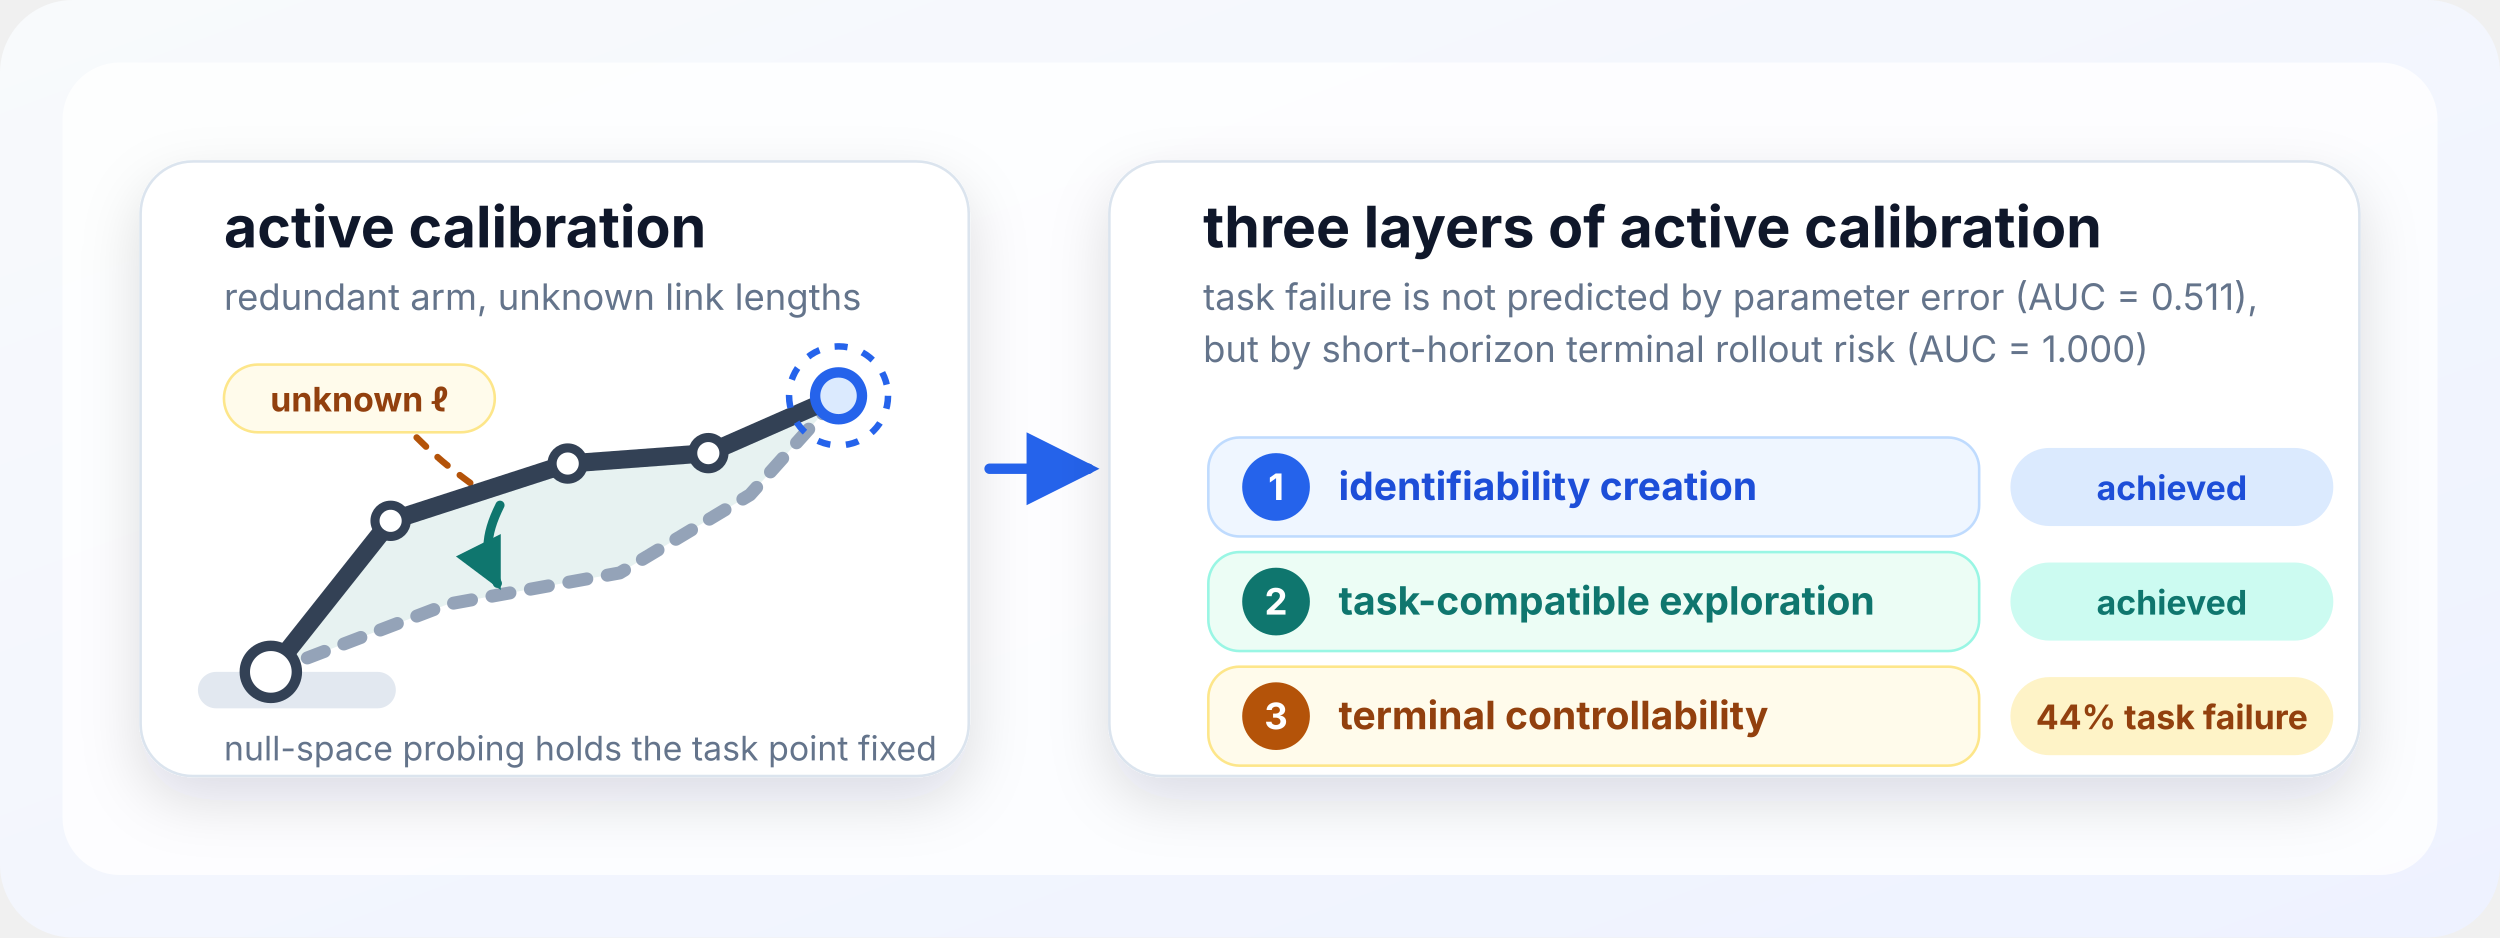
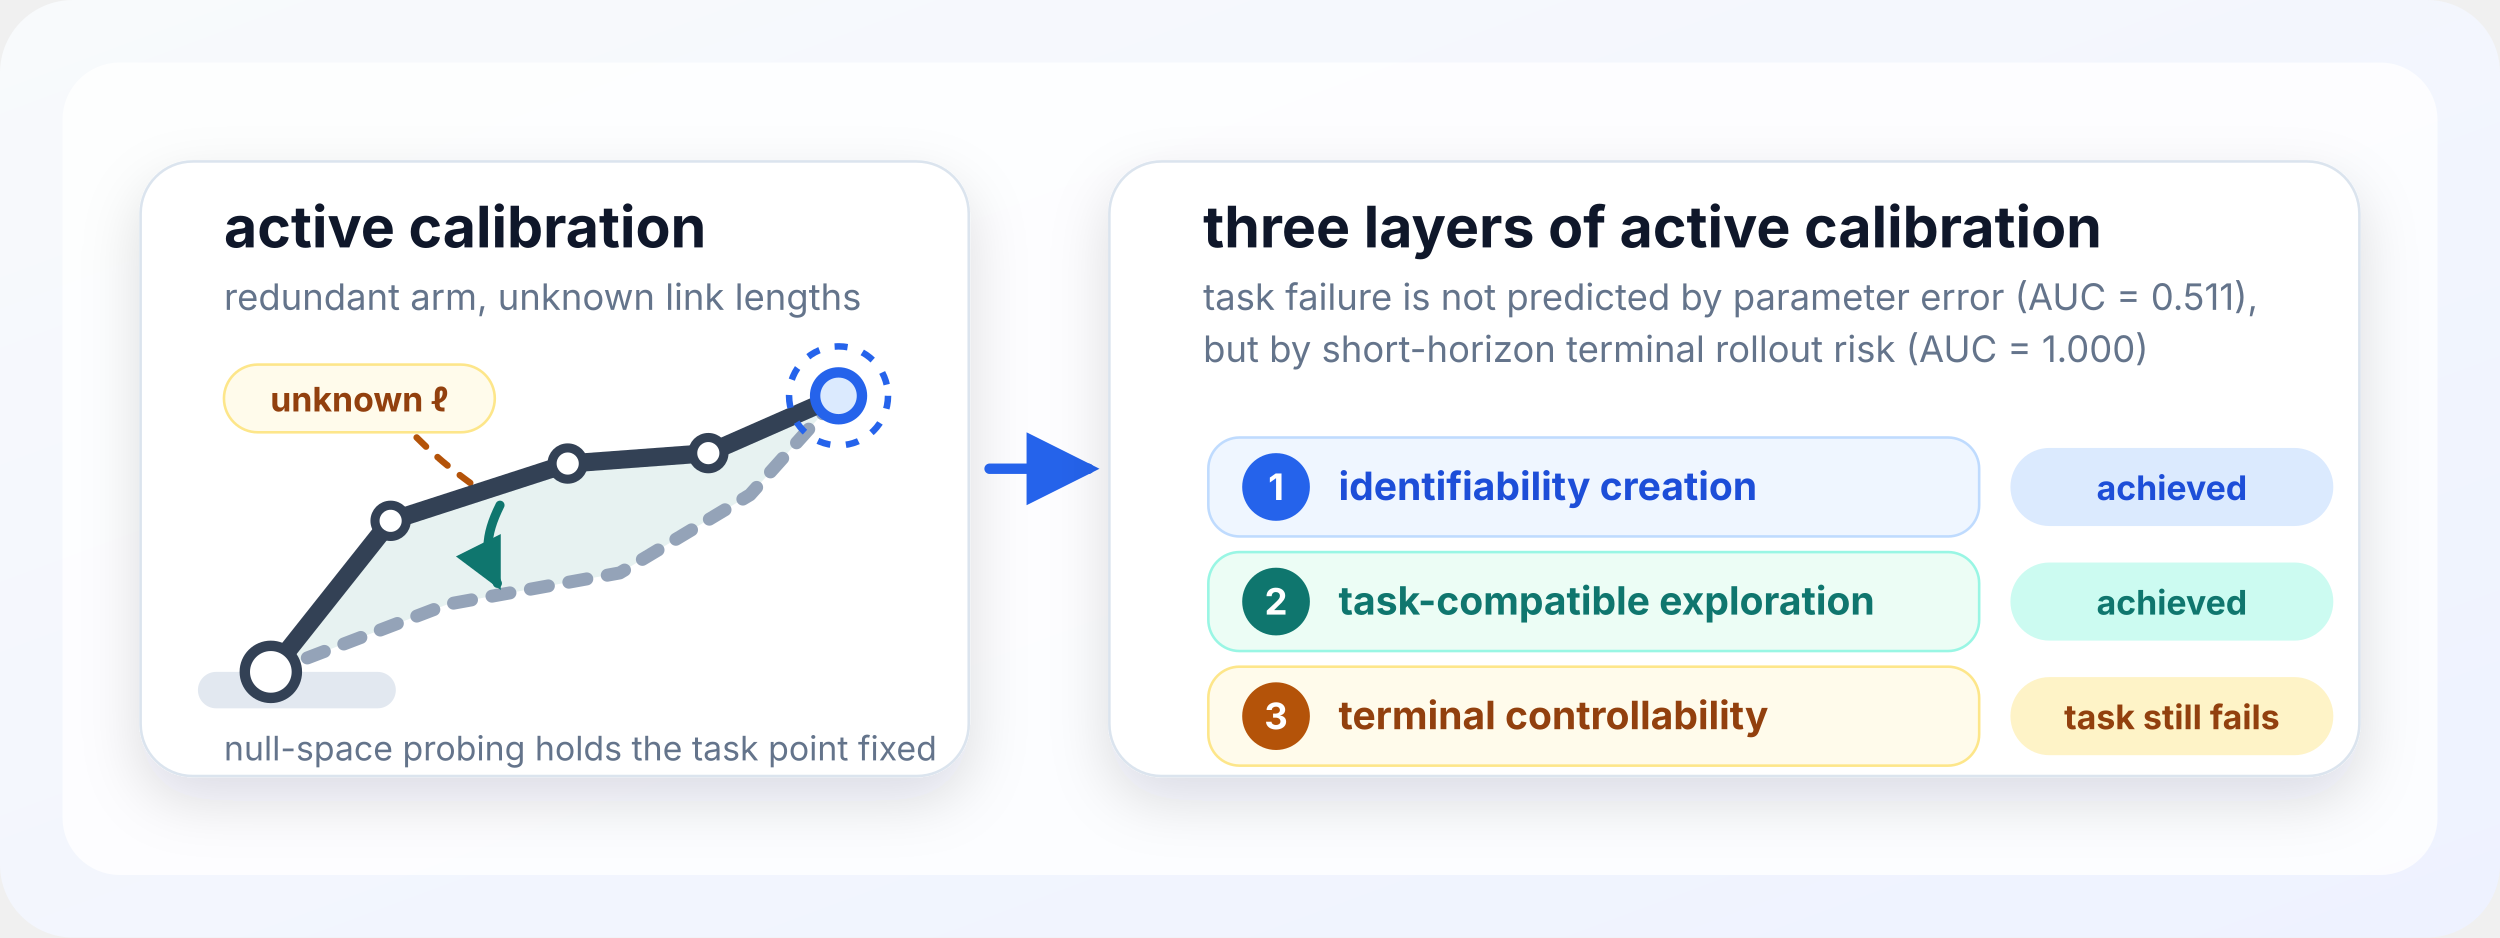
<svg xmlns="http://www.w3.org/2000/svg" viewBox="0 0 960 360" role="img" aria-labelledby="title desc">
  <defs>
    <marker id="arrow-blue" viewBox="0 0 10 10" refX="8.5" refY="5" markerWidth="7" markerHeight="7" orient="auto-start-reverse">
      <path d="M0 0 L10 5 L0 10 Z" fill="#2563eb" />
    </marker>
    <marker id="arrow-teal" viewBox="0 0 10 10" refX="8.5" refY="5" markerWidth="5.5" markerHeight="5.5" orient="auto-start-reverse">
      <path d="M0 0 L10 5 L0 10 Z" fill="#0f766e" />
    </marker>
    <linearGradient id="background" x1="0" x2="1" y1="0" y2="1">
      <stop offset="0" stop-color="#f8fafc" />
      <stop offset="1" stop-color="#eef2ff" />
    </linearGradient>
    <filter id="soft-shadow" x="-10%" y="-12%" width="120%" height="130%">
      <feDropShadow dx="0" dy="9" stdDeviation="11" flood-color="#0f172a" flood-opacity=".13" />
    </filter>
  </defs>
  <rect width="960" height="360" rx="28" fill="url(#background)" />
  <rect x="24" y="24" width="912" height="312" rx="22" fill="#ffffff" opacity=".8" />
  <g filter="url(#soft-shadow)">
    <rect x="54" y="62" width="318" height="236" rx="20" fill="#ffffff" stroke="#dbe4ee" />
  </g>
  <g font-family="ui-sans-serif, system-ui, -apple-system, BlinkMacSystemFont, Segoe UI, sans-serif">
    <text x="86" y="95" fill="#0f172a" font-size="22" font-weight="750">active calibration</text>
    <text x="86" y="119" fill="#64748b" font-size="14">redundant arm, unknown link lengths</text>
    <rect x="86" y="140" width="104" height="26" rx="13" fill="#fffbeb" stroke="#fde68a" />
    <text x="138" y="158" fill="#92400e" font-size="13" font-weight="700" text-anchor="middle">unknown ℓ</text>
    <path d="M160 168 C170 178 176 182 184 188" fill="none" stroke="#b45309" stroke-width="2.5" stroke-linecap="round" stroke-dasharray="5 6" />
    <rect x="76" y="258" width="76" height="14" rx="7" fill="#e2e8f0" />
    <path d="M104 258 L150 200 L218 178 L272 174 L322 152 L288 190 L238 220 L172 232 Z" fill="#0f766e" opacity=".10" />
    <path d="M104 258 L172 232 L238 220 L288 190 L322 152" fill="none" stroke="#94a3b8" stroke-width="5" stroke-linecap="round" stroke-linejoin="round" stroke-dasharray="7 8" />
    <path d="M104 258 L150 200 L218 178 L272 174 L322 152" fill="none" stroke="#334155" stroke-width="7" stroke-linecap="round" stroke-linejoin="round" />
    <path d="M192 194 C186 206 186 214 191 224" fill="none" stroke="#0f766e" stroke-width="3.5" stroke-linecap="round" marker-end="url(#arrow-teal)" />
    <circle cx="150" cy="200" r="6" fill="#ffffff" stroke="#334155" stroke-width="3.5" />
    <circle cx="218" cy="178" r="6" fill="#ffffff" stroke="#334155" stroke-width="3.5" />
    <circle cx="272" cy="174" r="6" fill="#ffffff" stroke="#334155" stroke-width="3.5" />
    <circle cx="104" cy="258" r="10" fill="#ffffff" stroke="#334155" stroke-width="4" />
    <circle cx="322" cy="152" r="19" fill="none" stroke="#2563eb" stroke-width="2.5" stroke-dasharray="5 6" />
    <circle cx="322" cy="152" r="9" fill="#dbeafe" stroke="#2563eb" stroke-width="4" />
    <text x="86" y="292" fill="#64748b" font-size="13">null-space probing holds the task point fixed</text>
  </g>
  <path d="M380 180 C396 180 404 180 418 180" fill="none" stroke="#2563eb" stroke-width="4" stroke-linecap="round" marker-end="url(#arrow-blue)" />
  <g filter="url(#soft-shadow)">
    <rect x="426" y="62" width="480" height="236" rx="20" fill="#ffffff" stroke="#dbe4ee" />
  </g>
  <g font-family="ui-sans-serif, system-ui, -apple-system, BlinkMacSystemFont, Segoe UI, sans-serif">
    <text x="462" y="95" fill="#0f172a" font-size="22" font-weight="750">three layers of active calibration</text>
    <text x="462" y="119" fill="#64748b" font-size="14">task failure is not predicted by parameter error (AUC = 0.511),</text>
    <text x="462" y="139" fill="#64748b" font-size="14">but by short-horizon terminal rollout risk (AUC = 1.000)</text>
    <g>
      <rect x="464" y="168" width="296" height="38" rx="12" fill="#eff6ff" stroke="#bfdbfe" />
      <circle cx="490" cy="187" r="13" fill="#2563eb" />
      <text x="490" y="192" fill="#ffffff" font-size="14" font-weight="750" text-anchor="middle">1</text>
      <text x="514" y="192" fill="#1d4ed8" font-size="15" font-weight="700">identifiability creation</text>
      <rect x="772" y="172" width="124" height="30" rx="15" fill="#dbeafe" />
      <text x="834" y="192" fill="#1d4ed8" font-size="13" font-weight="700" text-anchor="middle">achieved</text>
    </g>
    <g>
      <rect x="464" y="212" width="296" height="38" rx="12" fill="#ecfdf5" stroke="#99f6e4" />
      <circle cx="490" cy="231" r="13" fill="#0f766e" />
      <text x="490" y="236" fill="#ffffff" font-size="14" font-weight="750" text-anchor="middle">2</text>
      <text x="514" y="236" fill="#0f766e" font-size="15" font-weight="700">task-compatible exploration</text>
      <rect x="772" y="216" width="124" height="30" rx="15" fill="#ccfbf1" />
      <text x="834" y="236" fill="#0f766e" font-size="13" font-weight="700" text-anchor="middle">achieved</text>
    </g>
    <g>
      <rect x="464" y="256" width="296" height="38" rx="12" fill="#fffbeb" stroke="#fde68a" />
      <circle cx="490" cy="275" r="13" fill="#b45309" />
      <text x="490" y="280" fill="#ffffff" font-size="14" font-weight="750" text-anchor="middle">3</text>
      <text x="514" y="280" fill="#92400e" font-size="15" font-weight="700">terminal controllability</text>
      <rect x="772" y="260" width="124" height="30" rx="15" fill="#fef3c7" />
-       <text x="834" y="280" fill="#92400e" font-size="13" font-weight="700" text-anchor="middle">44% task failure</text>
+       <text x="834" y="280" fill="#92400e" font-size="13" font-weight="700" text-anchor="middle">task still fails</text>
    </g>
  </g>
</svg>
